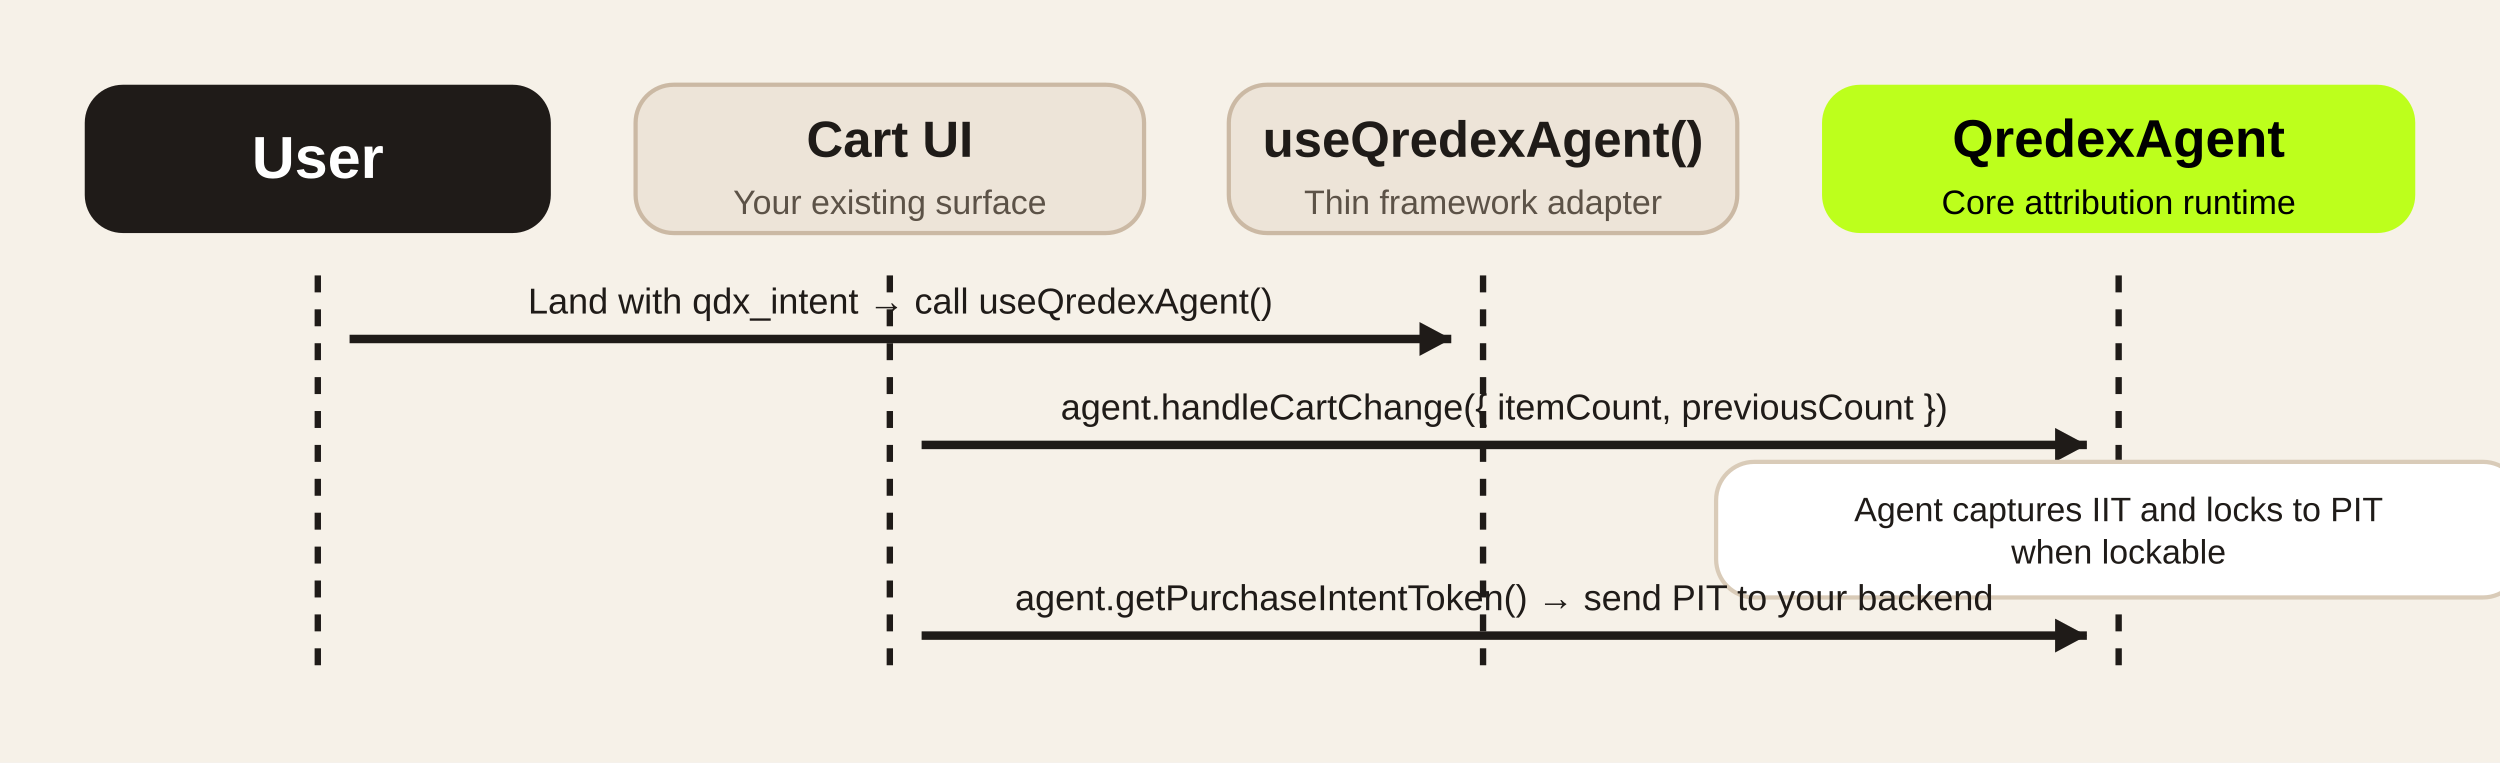
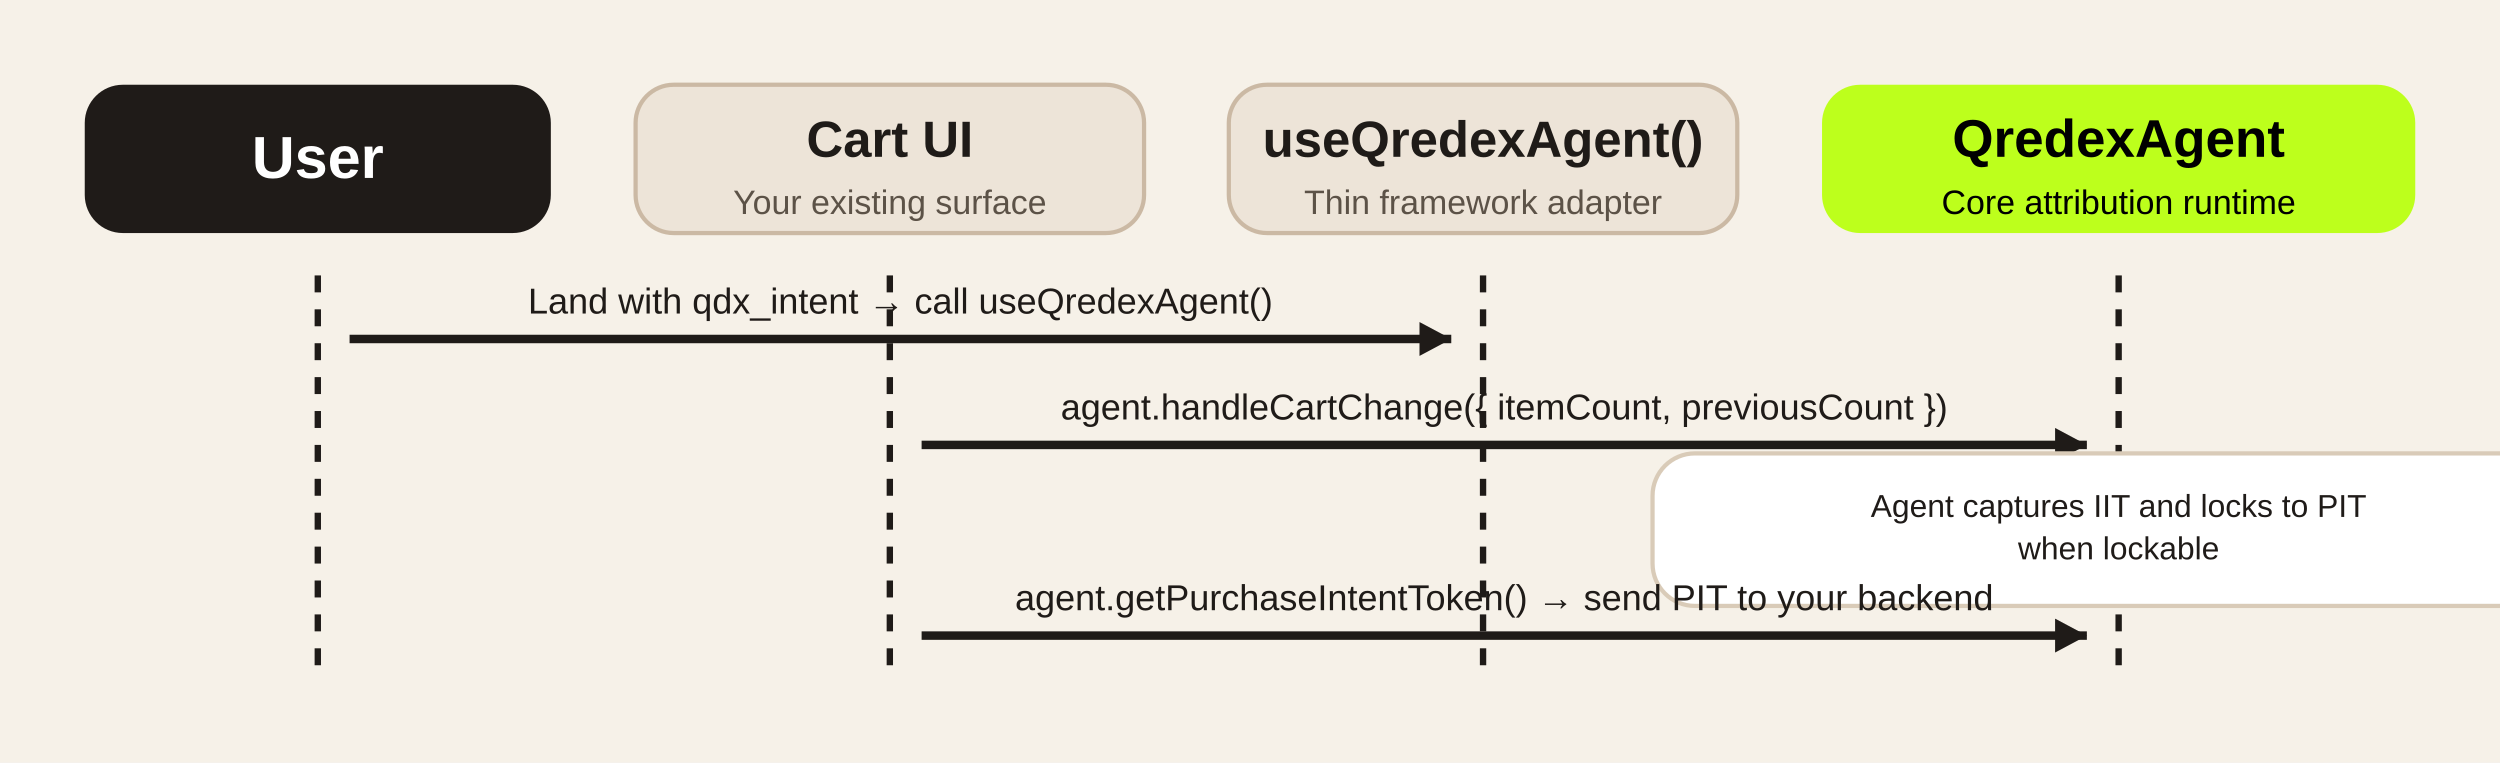
<svg xmlns="http://www.w3.org/2000/svg" width="1180" height="360" viewBox="0 0 1180 360" role="img" aria-labelledby="title desc">
  <rect width="1180" height="360" fill="#f6f1e8" />
  <rect x="40" y="40" width="220" height="70" rx="18" fill="#1f1b18" />
  <rect x="300" y="40" width="240" height="70" rx="18" fill="#ede4d8" stroke="#cbb9a4" stroke-width="2" />
  <rect x="580" y="40" width="240" height="70" rx="18" fill="#ede4d8" stroke="#cbb9a4" stroke-width="2" />
  <rect x="860" y="40" width="280" height="70" rx="18" fill="#BDFF1C" />
  <text x="150" y="84" font-family="Arial, sans-serif" font-size="28" font-weight="700" text-anchor="middle" fill="#fff">User</text>
  <text x="420" y="74" font-family="Arial, sans-serif" font-size="24" font-weight="700" text-anchor="middle" fill="#1f1b18">Cart UI</text>
  <text x="420" y="101" font-family="Arial, sans-serif" font-size="16" text-anchor="middle" fill="#5c5247">Your existing surface</text>
  <text x="700" y="74" font-family="Arial, sans-serif" font-size="24" font-weight="700" text-anchor="middle" fill="#1f1b18">useQredexAgent()</text>
  <text x="700" y="101" font-family="Arial, sans-serif" font-size="16" text-anchor="middle" fill="#5c5247">Thin framework adapter</text>
  <text x="1000" y="74" font-family="Arial, sans-serif" font-size="25" font-weight="700" text-anchor="middle" fill="#000">QredexAgent</text>
  <text x="1000" y="101" font-family="Arial, sans-serif" font-size="16" text-anchor="middle" fill="#000">Core attribution runtime</text>
  <path d="M150 130 L150 320" stroke="#1f1b18" stroke-width="3" stroke-dasharray="8 8" />
  <path d="M420 130 L420 320" stroke="#1f1b18" stroke-width="3" stroke-dasharray="8 8" />
  <path d="M700 130 L700 320" stroke="#1f1b18" stroke-width="3" stroke-dasharray="8 8" />
  <path d="M1000 130 L1000 320" stroke="#1f1b18" stroke-width="3" stroke-dasharray="8 8" />
  <path d="M165 160 H685" stroke="#1f1b18" stroke-width="4" fill="none" />
  <polygon points="685,160 670,152 670,168" fill="#1f1b18" />
  <text x="425" y="148" font-family="Arial, sans-serif" font-size="17" text-anchor="middle" fill="#1f1b18">Land with qdx_intent → call useQredexAgent()</text>
  <path d="M435 210 H985" stroke="#1f1b18" stroke-width="4" fill="none" />
  <polygon points="985,210 970,202 970,218" fill="#1f1b18" />
  <text x="710" y="198" font-family="Arial, sans-serif" font-size="17" text-anchor="middle" fill="#1f1b18">agent.handleCartChange({ itemCount, previousCount })</text>
-   <rect x="810" y="218" width="380" height="64" rx="18" fill="#fff" stroke="#d9cbb8" stroke-width="2" />
-   <text x="1000" y="246" font-family="Arial, sans-serif" font-size="16" text-anchor="middle" fill="#1f1b18">Agent captures IIT and locks to PIT</text>
-   <text x="1000" y="266" font-family="Arial, sans-serif" font-size="16" text-anchor="middle" fill="#1f1b18">when lockable</text>
+   <rect x="780" y="214" width="440" height="72" rx="20" fill="#fff" stroke="#d9cbb8" stroke-width="2" />
+   <text x="1000" y="244" font-family="Arial, sans-serif" font-size="15" text-anchor="middle" fill="#1f1b18">Agent captures IIT and locks to PIT</text>
+   <text x="1000" y="264" font-family="Arial, sans-serif" font-size="15" text-anchor="middle" fill="#1f1b18">when lockable</text>
  <path d="M435 300 H985" stroke="#1f1b18" stroke-width="4" fill="none" />
  <polygon points="985,300 970,292 970,308" fill="#1f1b18" />
  <text x="710" y="288" font-family="Arial, sans-serif" font-size="17" text-anchor="middle" fill="#1f1b18">agent.getPurchaseIntentToken() → send PIT to your backend</text>
</svg>
